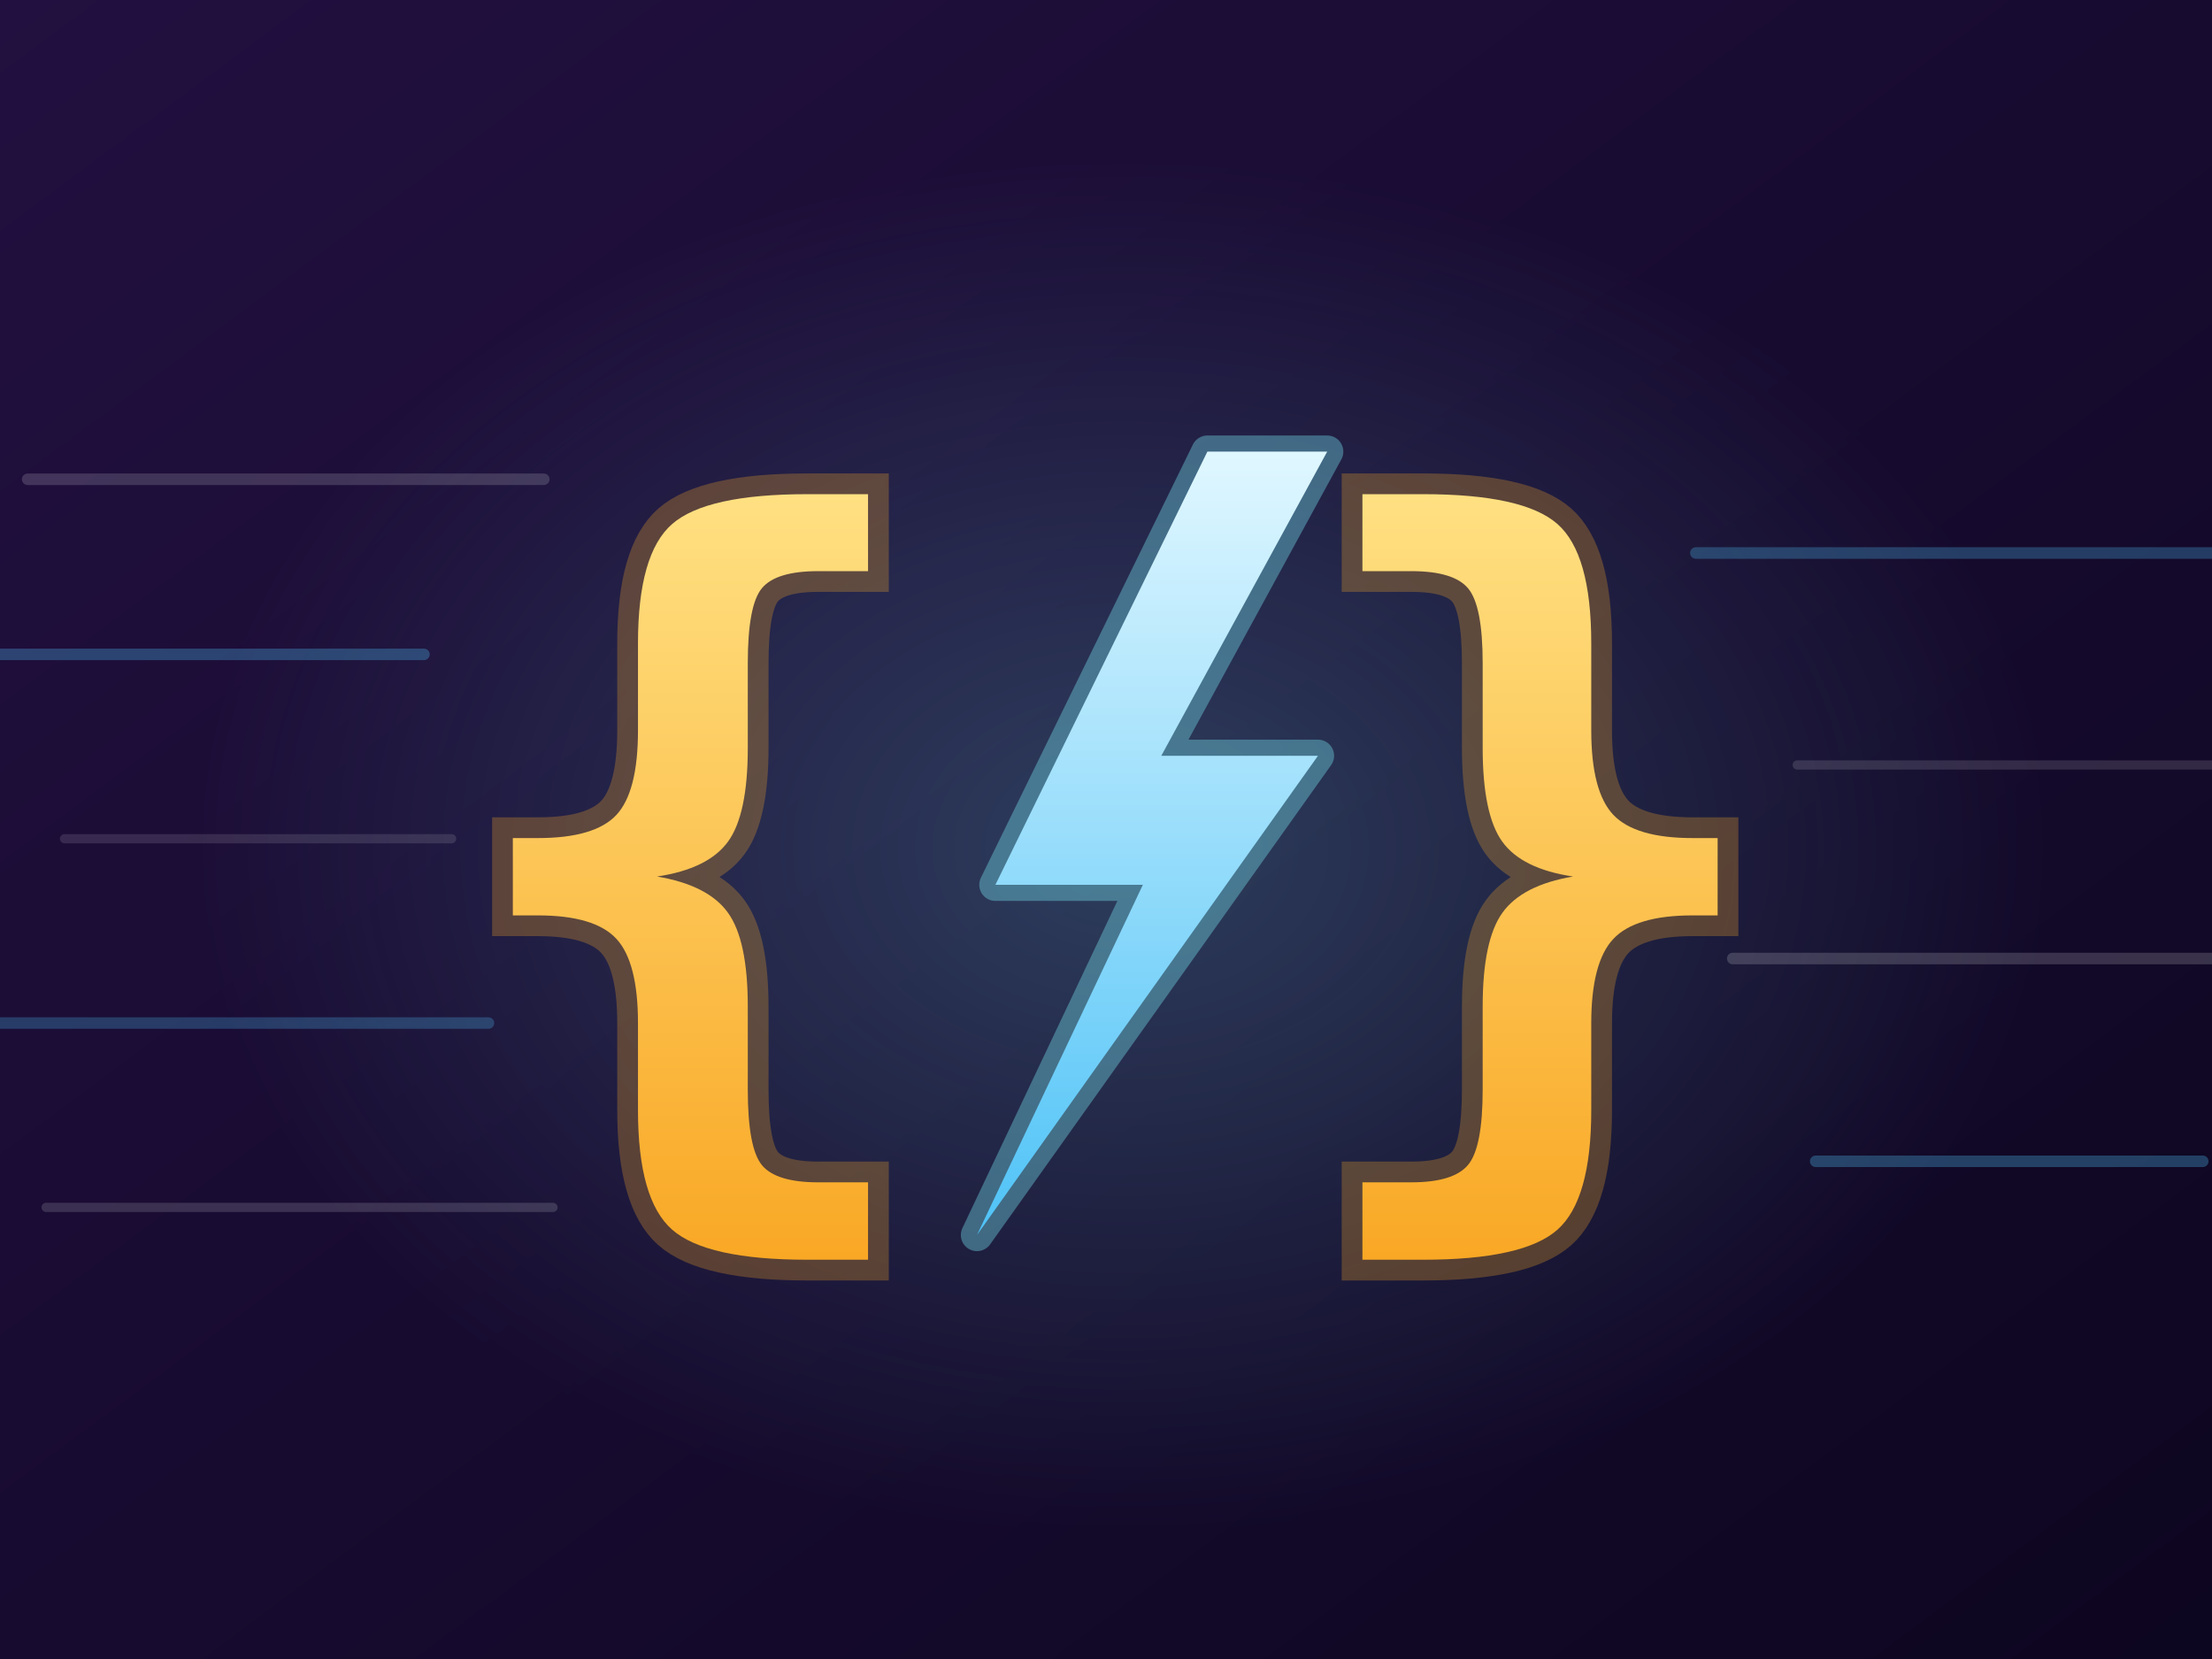
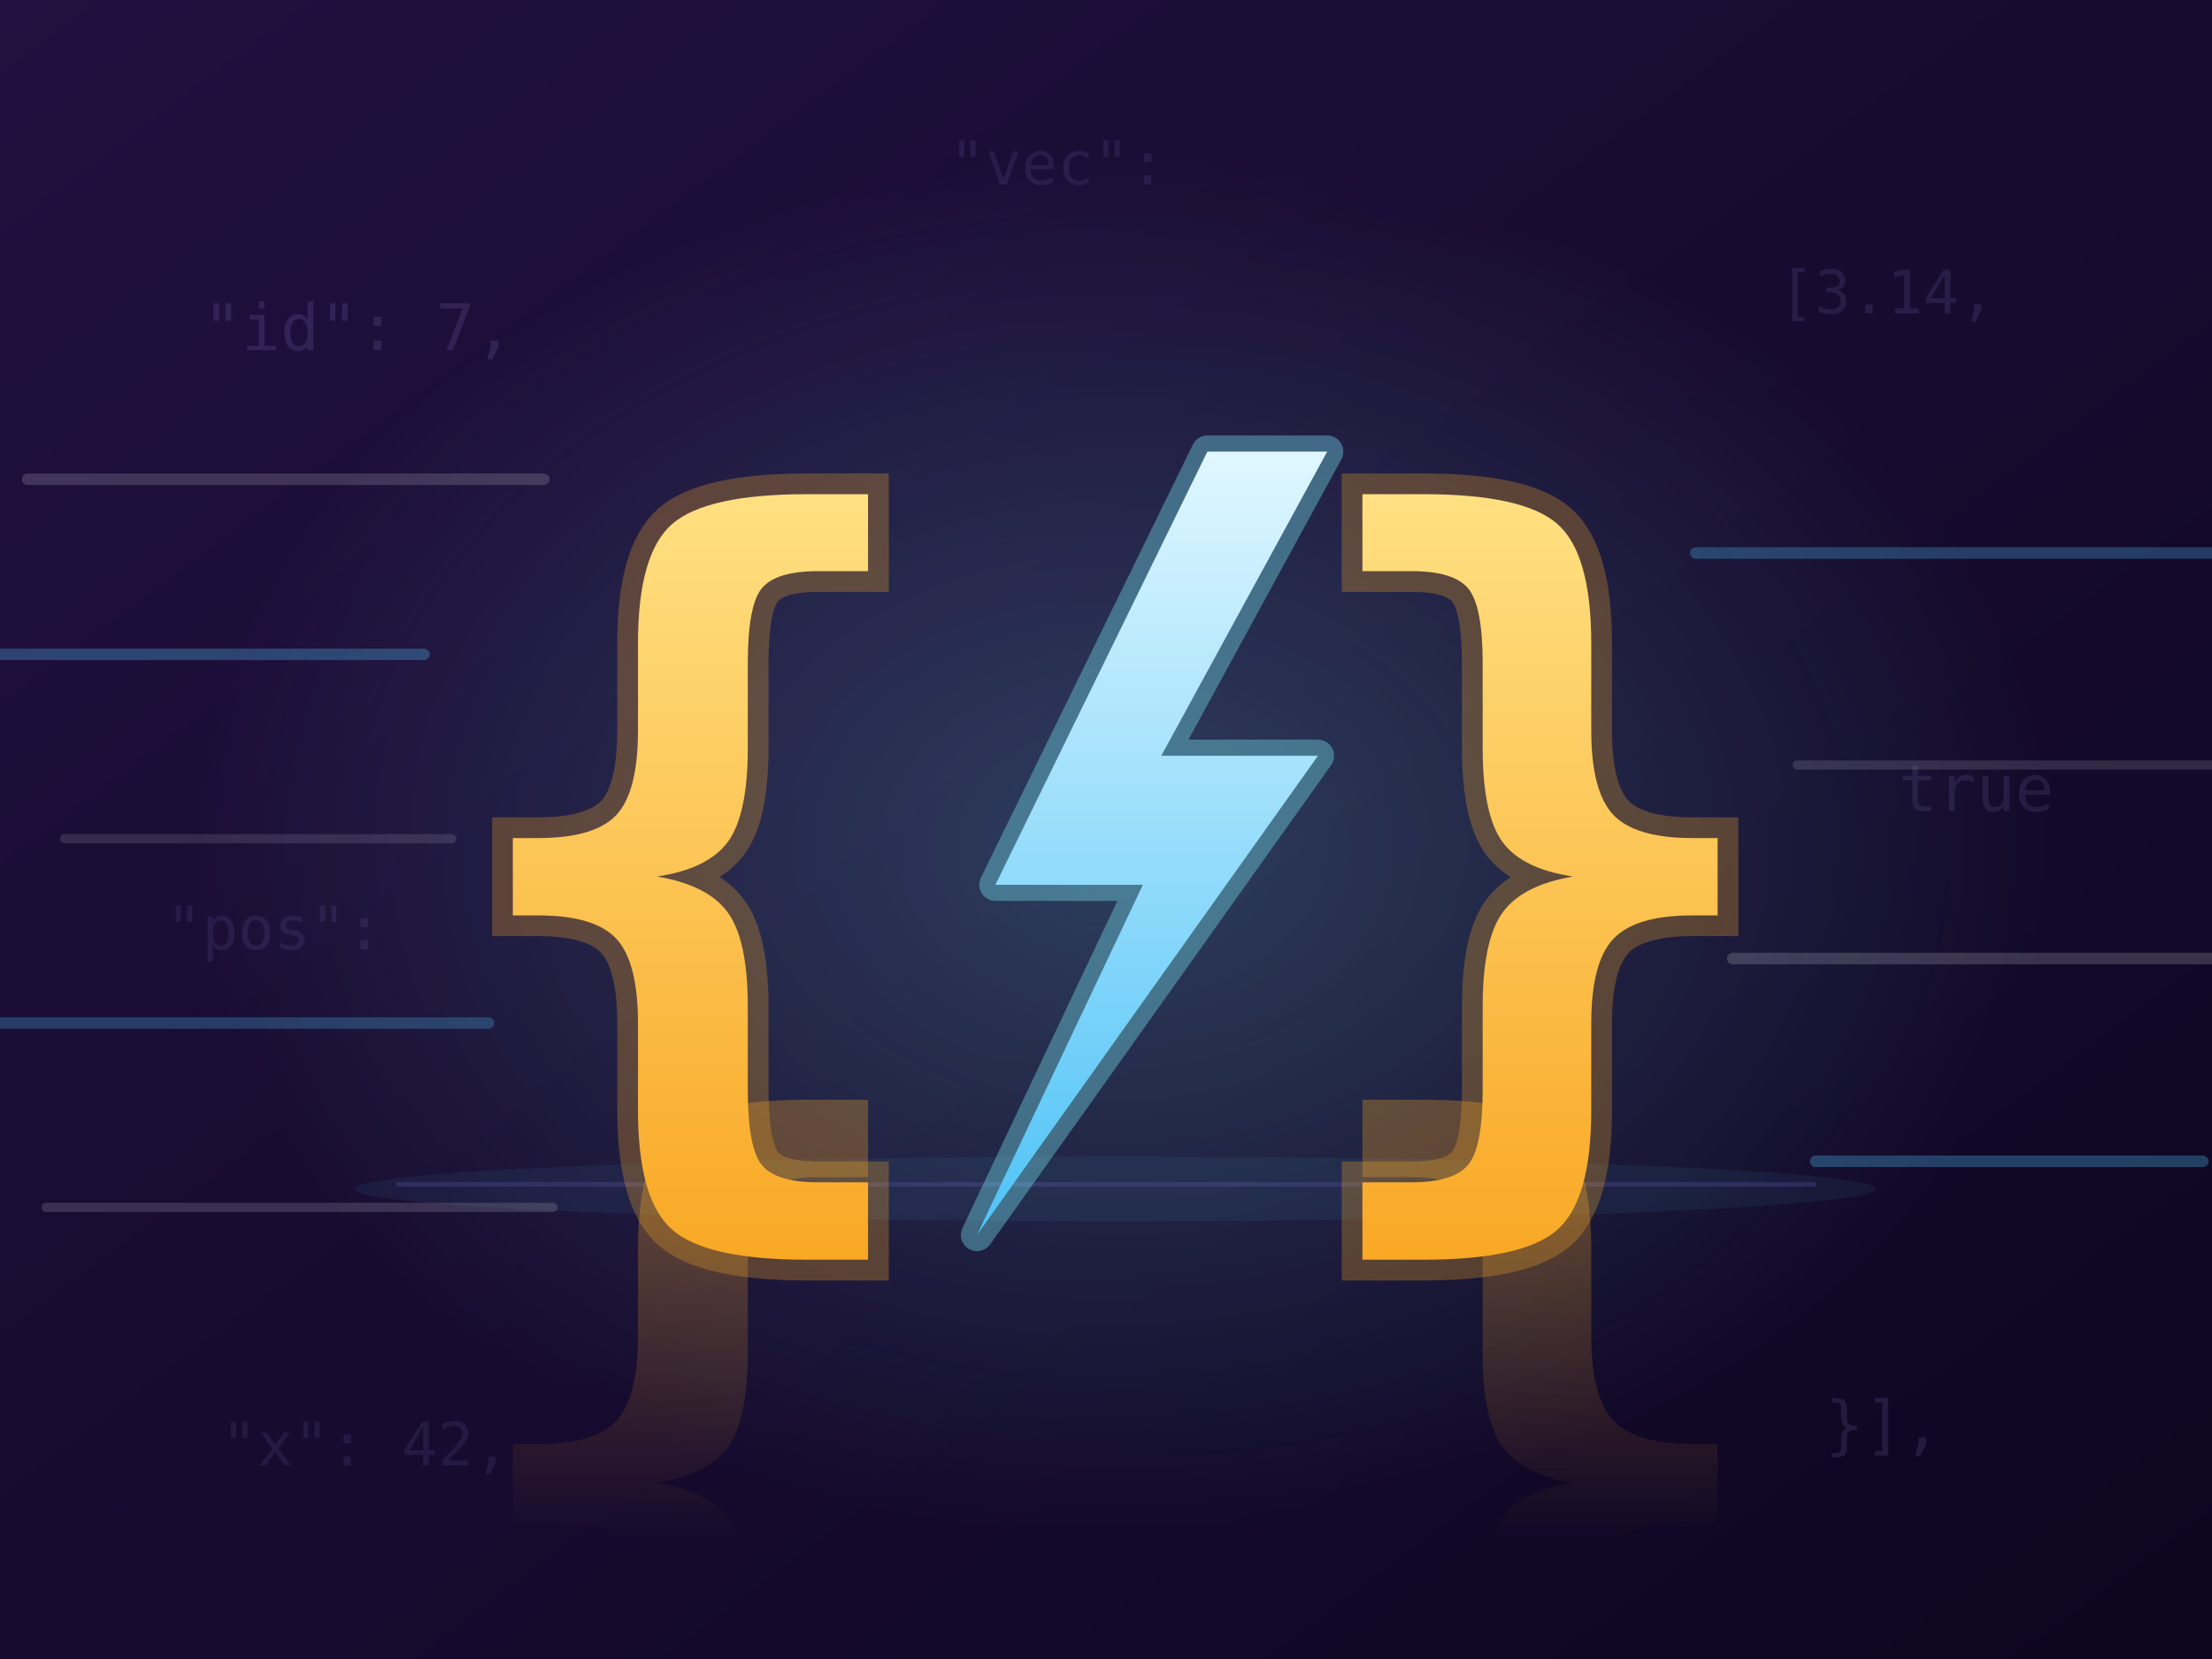
<svg xmlns="http://www.w3.org/2000/svg" viewBox="0 0 480 360" font-family="ui-monospace,'SF Mono',Menlo,Consolas,monospace">
  <defs>
    <linearGradient id="bg" x1="0" y1="0" x2="1" y2="1">
      <stop offset="0%" stop-color="#221040" />
      <stop offset="100%" stop-color="#0d0620" />
    </linearGradient>
    <linearGradient id="gold" x1="0" y1="0" x2="0" y2="1">
      <stop offset="0%" stop-color="#ffe082" />
      <stop offset="100%" stop-color="#f9a825" />
+     </linearGradient>
+     <linearGradient id="goldFade" gradientUnits="userSpaceOnUse" x1="0" y1="252" x2="0" y2="178">
+       <stop offset="0%" stop-color="#f9a825" stop-opacity="0.3" />
+       <stop offset="100%" stop-color="#f9a825" stop-opacity="0" />
    </linearGradient>
    <linearGradient id="bolt" x1="0" y1="0" x2="0" y2="1">
      <stop offset="0%" stop-color="#e0f7ff" />
      <stop offset="100%" stop-color="#4fc3f7" />
    </linearGradient>
    <radialGradient id="halo">
      <stop offset="0%" stop-color="#7df3ff" stop-opacity="0.22" />
      <stop offset="100%" stop-color="#7df3ff" stop-opacity="0" />
    </radialGradient>
  </defs>
  <rect width="480" height="360" fill="url(#bg)" />
  <ellipse cx="244" cy="184" rx="200" ry="150" fill="url(#halo)" />
+   <g fill="#9d8fe0">
+     <text x="44" y="76" font-size="14" opacity="0.16">"id": 7,</text>
+     <text x="386" y="68" font-size="13" opacity="0.13">[3.14,</text>
+     <text x="36" y="206" font-size="13" opacity="0.11">"pos":</text>
+     <text x="412" y="176" font-size="14" opacity="0.13">true</text>
+     <text x="48" y="318" font-size="13" opacity="0.11">"x": 42,</text>
+     <text x="396" y="314" font-size="14" opacity="0.14">}],</text>
+     <text x="206" y="40" font-size="13" opacity="0.11">"vec":</text>
+   </g>
  <g stroke-linecap="round">
    <line x1="6" y1="104" x2="118" y2="104" stroke="#ffffff" stroke-width="2.5" opacity="0.16" />
    <line x1="-10" y1="142" x2="92" y2="142" stroke="#4fc3f7" stroke-width="2.5" opacity="0.3" />
    <line x1="14" y1="182" x2="98" y2="182" stroke="#ffffff" stroke-width="2" opacity="0.12" />
    <line x1="-6" y1="222" x2="106" y2="222" stroke="#4fc3f7" stroke-width="2.5" opacity="0.26" />
    <line x1="10" y1="262" x2="120" y2="262" stroke="#ffffff" stroke-width="2" opacity="0.15" />
    <line x1="368" y1="120" x2="486" y2="120" stroke="#4fc3f7" stroke-width="2.5" opacity="0.28" />
    <line x1="390" y1="166" x2="482" y2="166" stroke="#ffffff" stroke-width="2" opacity="0.13" />
    <line x1="376" y1="208" x2="490" y2="208" stroke="#ffffff" stroke-width="2.5" opacity="0.17" />
    <line x1="394" y1="252" x2="478" y2="252" stroke="#4fc3f7" stroke-width="2.5" opacity="0.3" />
  </g>
+   <line x1="86" y1="257" x2="394" y2="257" stroke="#7c6bd8" stroke-width="1" opacity="0.2" />
+   <ellipse cx="242" cy="258" rx="165" ry="7" fill="#4fc3f7" opacity="0.07" />
+   <g transform="translate(0,512) scale(1,-1)">
+     <text x="150" y="244" font-size="180" font-weight="700" text-anchor="middle" fill="url(#goldFade)">{</text>
+     <text x="334" y="244" font-size="180" font-weight="700" text-anchor="middle" fill="url(#goldFade)">}</text>
+   </g>
  <text x="150" y="244" font-size="180" font-weight="700" text-anchor="middle" fill="none" stroke="#f9a825" stroke-width="9" opacity="0.28">{</text>
  <text x="150" y="244" font-size="180" font-weight="700" text-anchor="middle" fill="url(#gold)">{</text>
  <text x="334" y="244" font-size="180" font-weight="700" text-anchor="middle" fill="none" stroke="#f9a825" stroke-width="9" opacity="0.28">}</text>
  <text x="334" y="244" font-size="180" font-weight="700" text-anchor="middle" fill="url(#gold)">}</text>
  <polygon points="262,98 216,192 248,192 212,268 286,164 252,164 288,98" fill="none" stroke="#7df3ff" stroke-width="7" stroke-linejoin="round" opacity="0.35" />
  <polygon points="262,98 216,192 248,192 212,268 286,164 252,164 288,98" fill="url(#bolt)" />
</svg>
